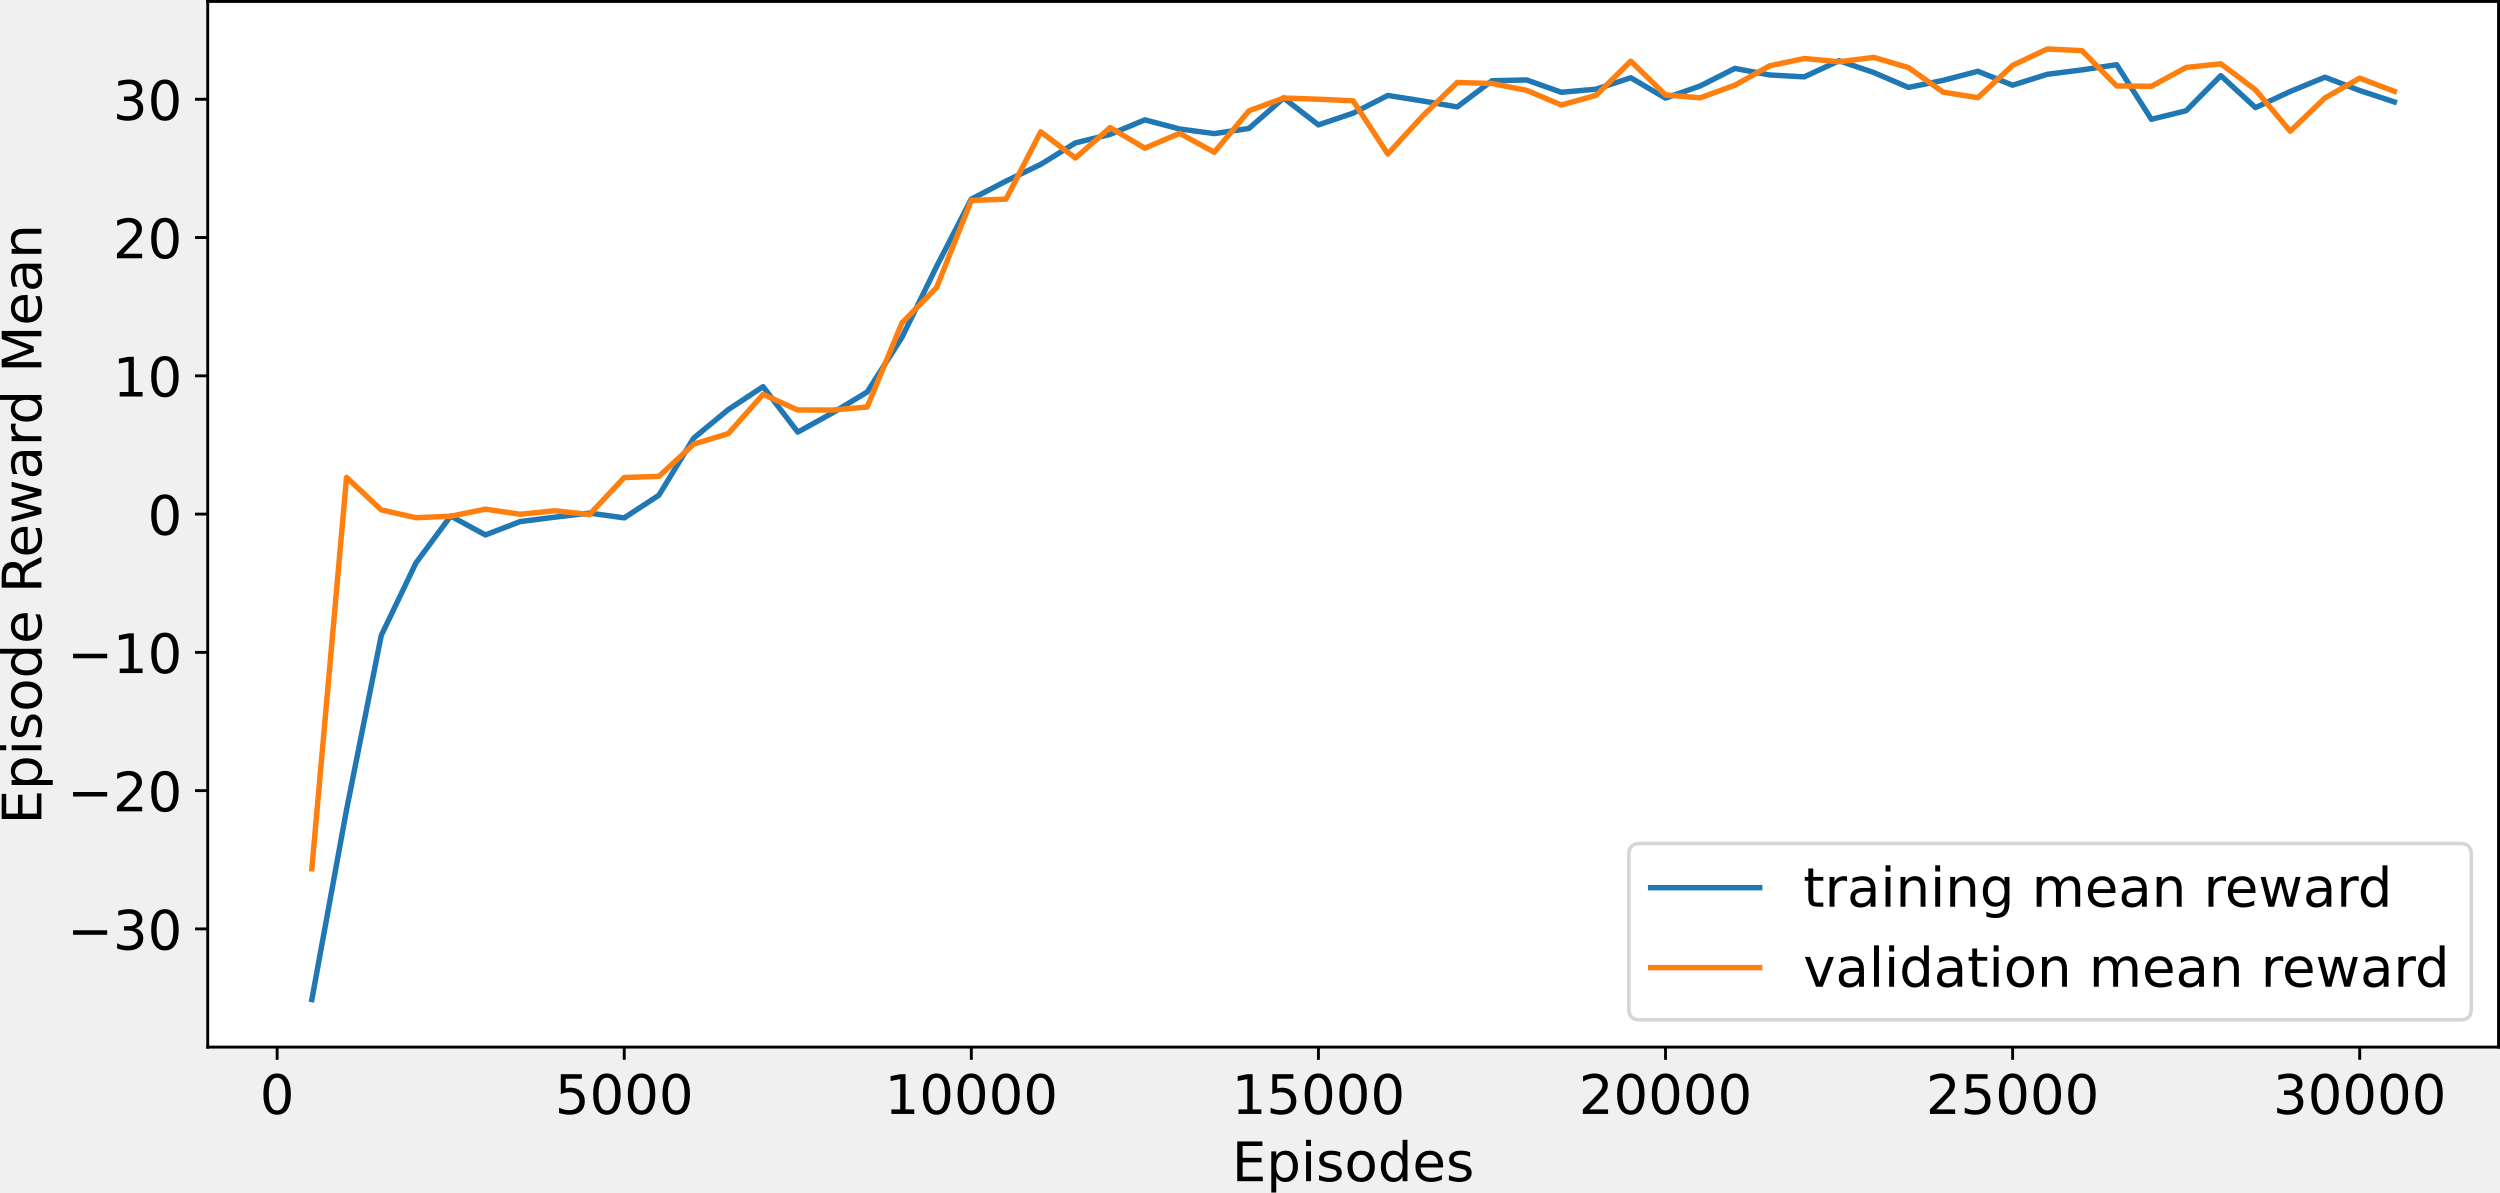
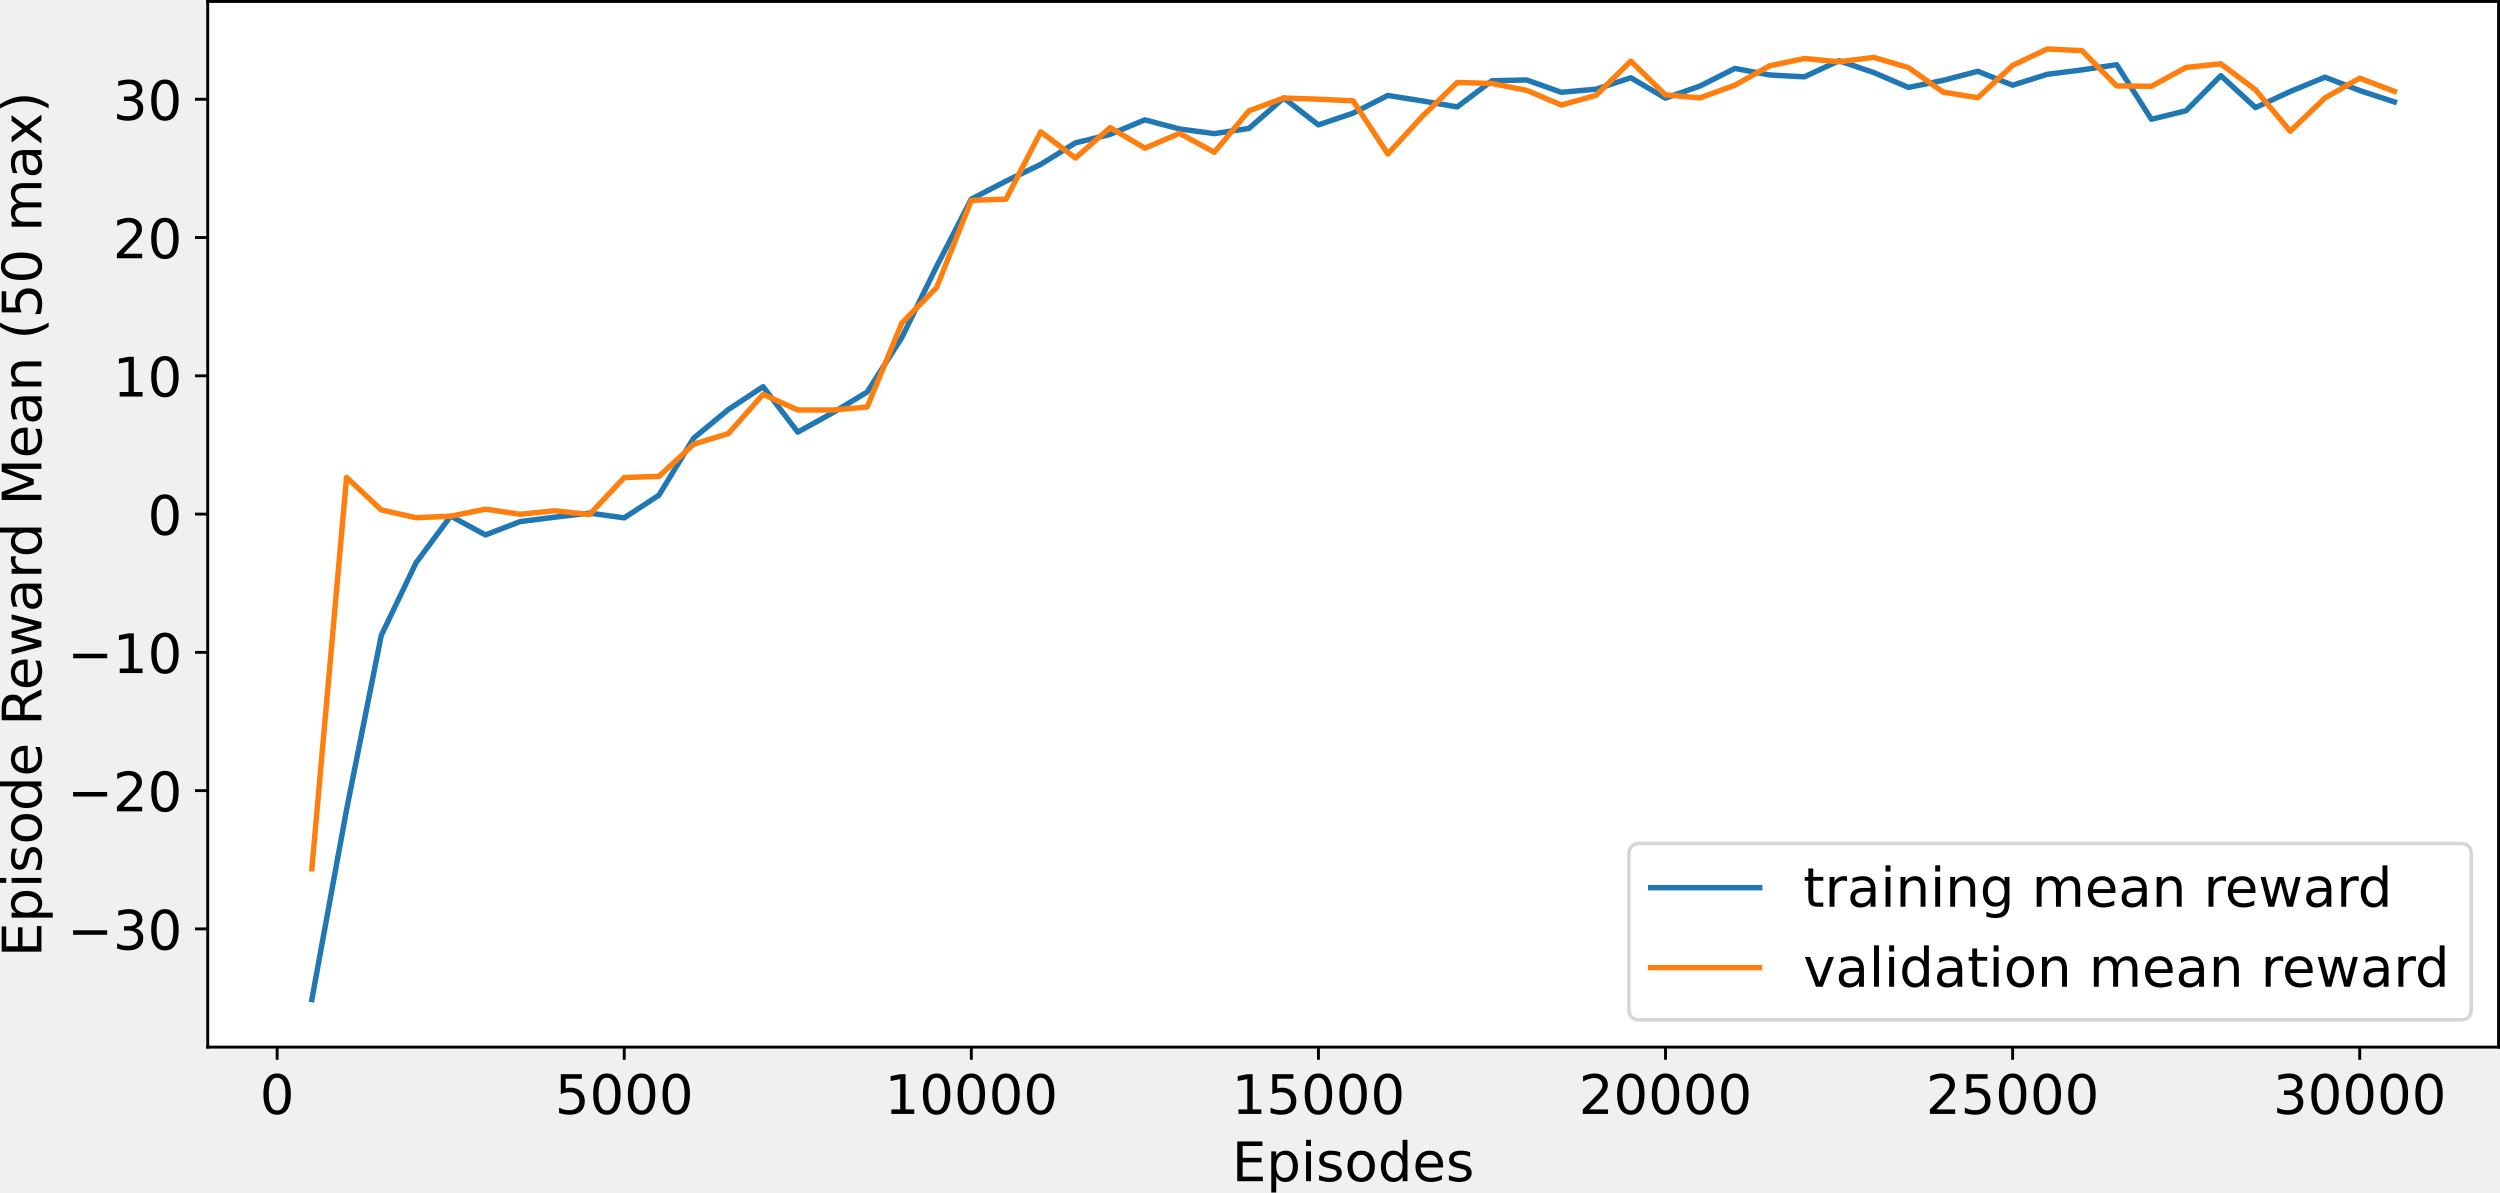
<svg xmlns="http://www.w3.org/2000/svg" xmlns:xlink="http://www.w3.org/1999/xlink" width="688.093pt" height="328.235pt" viewBox="0 0 688.093 328.235" version="1.1">
  <defs id="defs1">
    <style type="text/css" id="style1">*{stroke-linejoin: round; stroke-linecap: butt}</style>
  </defs>
  <g id="figure_1" transform="translate(-16.10696,-15.8)">
    <g id="axes_1">
      <g id="patch_2">
        <path d="M 73.28,304 H 703.8 V 16.2 H 73.28 Z" style="fill:#ffffff" id="path2" />
      </g>
      <g id="matplotlib.axis_1">
        <g id="xtick_1">
          <g id="line2d_1">
            <defs id="defs2">
-               <path id="m434ce4109f" d="M 0,0 V 3.5" style="stroke:#000000;stroke-width:0.8" />
+               <path id="m3d2d73fcfe" d="M 0,0 V 3.5" style="stroke:#000000;stroke-width:0.8" />
            </defs>
            <g id="g2">
-               <use xlink:href="#m434ce4109f" x="92.387" y="304" style="stroke:#000000;stroke-width:0.8" id="use2" />
+               <use xlink:href="#m3d2d73fcfe" x="92.387" y="304" style="stroke:#000000;stroke-width:0.8" id="use2" />
            </g>
          </g>
          <g id="text_1">
            <text style="font-style:normal;font-variant:normal;font-weight:normal;font-stretch:normal;font-size:15px;line-height:normal;font-family:'DejaVu Sans', 'Bitstream Vera Sans', 'Computer Modern Sans Serif', 'Lucida Grande', Verdana, Geneva, Lucid, Arial, Helvetica, 'Avant Garde', sans-serif;text-anchor:middle" x="92.387" y="322.398" id="text2">0</text>
          </g>
        </g>
        <g id="xtick_2">
          <g id="line2d_2">
            <g id="g3">
-               <use xlink:href="#m434ce4109f" x="187.92" y="304" style="stroke:#000000;stroke-width:0.8" id="use3" />
+               <use xlink:href="#m3d2d73fcfe" x="187.92" y="304" style="stroke:#000000;stroke-width:0.8" id="use3" />
            </g>
          </g>
          <g id="text_2">
            <text style="font-style:normal;font-variant:normal;font-weight:normal;font-stretch:normal;font-size:15px;line-height:normal;font-family:'DejaVu Sans', 'Bitstream Vera Sans', 'Computer Modern Sans Serif', 'Lucida Grande', Verdana, Geneva, Lucid, Arial, Helvetica, 'Avant Garde', sans-serif;text-anchor:middle" x="187.92" y="322.398" id="text3">5000</text>
          </g>
        </g>
        <g id="xtick_3">
          <g id="line2d_3">
            <g id="g4">
-               <use xlink:href="#m434ce4109f" x="283.453" y="304" style="stroke:#000000;stroke-width:0.8" id="use4" />
+               <use xlink:href="#m3d2d73fcfe" x="283.453" y="304" style="stroke:#000000;stroke-width:0.8" id="use4" />
            </g>
          </g>
          <g id="text_3">
            <text style="font-style:normal;font-variant:normal;font-weight:normal;font-stretch:normal;font-size:15px;line-height:normal;font-family:'DejaVu Sans', 'Bitstream Vera Sans', 'Computer Modern Sans Serif', 'Lucida Grande', Verdana, Geneva, Lucid, Arial, Helvetica, 'Avant Garde', sans-serif;text-anchor:middle" x="283.453" y="322.398" id="text4">10000</text>
          </g>
        </g>
        <g id="xtick_4">
          <g id="line2d_4">
            <g id="g5">
-               <use xlink:href="#m434ce4109f" x="378.987" y="304" style="stroke:#000000;stroke-width:0.8" id="use5" />
+               <use xlink:href="#m3d2d73fcfe" x="378.987" y="304" style="stroke:#000000;stroke-width:0.8" id="use5" />
            </g>
          </g>
          <g id="text_4">
            <text style="font-style:normal;font-variant:normal;font-weight:normal;font-stretch:normal;font-size:15px;line-height:normal;font-family:'DejaVu Sans', 'Bitstream Vera Sans', 'Computer Modern Sans Serif', 'Lucida Grande', Verdana, Geneva, Lucid, Arial, Helvetica, 'Avant Garde', sans-serif;text-anchor:middle" x="378.987" y="322.398" id="text5">15000</text>
          </g>
        </g>
        <g id="xtick_5">
          <g id="line2d_5">
            <g id="g6">
-               <use xlink:href="#m434ce4109f" x="474.52" y="304" style="stroke:#000000;stroke-width:0.8" id="use6" />
+               <use xlink:href="#m3d2d73fcfe" x="474.52" y="304" style="stroke:#000000;stroke-width:0.8" id="use6" />
            </g>
          </g>
          <g id="text_5">
            <text style="font-style:normal;font-variant:normal;font-weight:normal;font-stretch:normal;font-size:15px;line-height:normal;font-family:'DejaVu Sans', 'Bitstream Vera Sans', 'Computer Modern Sans Serif', 'Lucida Grande', Verdana, Geneva, Lucid, Arial, Helvetica, 'Avant Garde', sans-serif;text-anchor:middle" x="474.52" y="322.398" id="text6">20000</text>
          </g>
        </g>
        <g id="xtick_6">
          <g id="line2d_6">
            <g id="g7">
-               <use xlink:href="#m434ce4109f" x="570.053" y="304" style="stroke:#000000;stroke-width:0.8" id="use7" />
+               <use xlink:href="#m3d2d73fcfe" x="570.053" y="304" style="stroke:#000000;stroke-width:0.8" id="use7" />
            </g>
          </g>
          <g id="text_6">
            <text style="font-style:normal;font-variant:normal;font-weight:normal;font-stretch:normal;font-size:15px;line-height:normal;font-family:'DejaVu Sans', 'Bitstream Vera Sans', 'Computer Modern Sans Serif', 'Lucida Grande', Verdana, Geneva, Lucid, Arial, Helvetica, 'Avant Garde', sans-serif;text-anchor:middle" x="570.053" y="322.398" id="text7">25000</text>
          </g>
        </g>
        <g id="xtick_7">
          <g id="line2d_7">
            <g id="g8">
-               <use xlink:href="#m434ce4109f" x="665.587" y="304" style="stroke:#000000;stroke-width:0.8" id="use8" />
+               <use xlink:href="#m3d2d73fcfe" x="665.587" y="304" style="stroke:#000000;stroke-width:0.8" id="use8" />
            </g>
          </g>
          <g id="text_7">
            <text style="font-style:normal;font-variant:normal;font-weight:normal;font-stretch:normal;font-size:15px;line-height:normal;font-family:'DejaVu Sans', 'Bitstream Vera Sans', 'Computer Modern Sans Serif', 'Lucida Grande', Verdana, Geneva, Lucid, Arial, Helvetica, 'Avant Garde', sans-serif;text-anchor:middle" x="665.587" y="322.398" id="text8">30000</text>
          </g>
        </g>
        <g id="text_8">
          <text style="font-style:normal;font-variant:normal;font-weight:normal;font-stretch:normal;font-size:15px;line-height:normal;font-family:'DejaVu Sans', 'Bitstream Vera Sans', 'Computer Modern Sans Serif', 'Lucida Grande', Verdana, Geneva, Lucid, Arial, Helvetica, 'Avant Garde', sans-serif;text-anchor:middle" x="388.54" y="340.915" id="text9">Episodes</text>
        </g>
      </g>
      <g id="matplotlib.axis_2">
        <g id="ytick_1">
          <g id="line2d_8">
            <defs id="defs9">
-               <path id="m10890b7609" d="M 0,0 H -3.5" style="stroke:#000000;stroke-width:0.8" />
+               <path id="ma1178508d7" d="M 0,0 H -3.5" style="stroke:#000000;stroke-width:0.8" />
            </defs>
            <g id="g9">
-               <use xlink:href="#m10890b7609" x="73.28" y="271.471" style="stroke:#000000;stroke-width:0.8" id="use9" />
+               <use xlink:href="#ma1178508d7" x="73.28" y="271.471" style="stroke:#000000;stroke-width:0.8" id="use9" />
            </g>
          </g>
          <g id="text_9">
            <text style="font-style:normal;font-variant:normal;font-weight:normal;font-stretch:normal;font-size:15px;line-height:normal;font-family:'DejaVu Sans', 'Bitstream Vera Sans', 'Computer Modern Sans Serif', 'Lucida Grande', Verdana, Geneva, Lucid, Arial, Helvetica, 'Avant Garde', sans-serif;text-anchor:end" x="66.28" y="277.17" id="text10">−30</text>
          </g>
        </g>
        <g id="ytick_2">
          <g id="line2d_9">
            <g id="g10">
-               <use xlink:href="#m10890b7609" x="73.28" y="233.413" style="stroke:#000000;stroke-width:0.8" id="use10" />
+               <use xlink:href="#ma1178508d7" x="73.28" y="233.413" style="stroke:#000000;stroke-width:0.8" id="use10" />
            </g>
          </g>
          <g id="text_10">
            <text style="font-style:normal;font-variant:normal;font-weight:normal;font-stretch:normal;font-size:15px;line-height:normal;font-family:'DejaVu Sans', 'Bitstream Vera Sans', 'Computer Modern Sans Serif', 'Lucida Grande', Verdana, Geneva, Lucid, Arial, Helvetica, 'Avant Garde', sans-serif;text-anchor:end" x="66.28" y="239.112" id="text11">−20</text>
          </g>
        </g>
        <g id="ytick_3">
          <g id="line2d_10">
            <g id="g11">
-               <use xlink:href="#m10890b7609" x="73.28" y="195.356" style="stroke:#000000;stroke-width:0.8" id="use11" />
+               <use xlink:href="#ma1178508d7" x="73.28" y="195.356" style="stroke:#000000;stroke-width:0.8" id="use11" />
            </g>
          </g>
          <g id="text_11">
            <text style="font-style:normal;font-variant:normal;font-weight:normal;font-stretch:normal;font-size:15px;line-height:normal;font-family:'DejaVu Sans', 'Bitstream Vera Sans', 'Computer Modern Sans Serif', 'Lucida Grande', Verdana, Geneva, Lucid, Arial, Helvetica, 'Avant Garde', sans-serif;text-anchor:end" x="66.28" y="201.054" id="text12">−10</text>
          </g>
        </g>
        <g id="ytick_4">
          <g id="line2d_11">
            <g id="g12">
-               <use xlink:href="#m10890b7609" x="73.28" y="157.298" style="stroke:#000000;stroke-width:0.8" id="use12" />
+               <use xlink:href="#ma1178508d7" x="73.28" y="157.298" style="stroke:#000000;stroke-width:0.8" id="use12" />
            </g>
          </g>
          <g id="text_12">
            <text style="font-style:normal;font-variant:normal;font-weight:normal;font-stretch:normal;font-size:15px;line-height:normal;font-family:'DejaVu Sans', 'Bitstream Vera Sans', 'Computer Modern Sans Serif', 'Lucida Grande', Verdana, Geneva, Lucid, Arial, Helvetica, 'Avant Garde', sans-serif;text-anchor:end" x="66.28" y="162.997" id="text13">0</text>
          </g>
        </g>
        <g id="ytick_5">
          <g id="line2d_12">
            <g id="g13">
-               <use xlink:href="#m10890b7609" x="73.28" y="119.24" style="stroke:#000000;stroke-width:0.8" id="use13" />
+               <use xlink:href="#ma1178508d7" x="73.28" y="119.24" style="stroke:#000000;stroke-width:0.8" id="use13" />
            </g>
          </g>
          <g id="text_13">
            <text style="font-style:normal;font-variant:normal;font-weight:normal;font-stretch:normal;font-size:15px;line-height:normal;font-family:'DejaVu Sans', 'Bitstream Vera Sans', 'Computer Modern Sans Serif', 'Lucida Grande', Verdana, Geneva, Lucid, Arial, Helvetica, 'Avant Garde', sans-serif;text-anchor:end" x="66.28" y="124.939" id="text14">10</text>
          </g>
        </g>
        <g id="ytick_6">
          <g id="line2d_13">
            <g id="g14">
-               <use xlink:href="#m10890b7609" x="73.28" y="81.182" style="stroke:#000000;stroke-width:0.8" id="use14" />
+               <use xlink:href="#ma1178508d7" x="73.28" y="81.182" style="stroke:#000000;stroke-width:0.8" id="use14" />
            </g>
          </g>
          <g id="text_14">
            <text style="font-style:normal;font-variant:normal;font-weight:normal;font-stretch:normal;font-size:15px;line-height:normal;font-family:'DejaVu Sans', 'Bitstream Vera Sans', 'Computer Modern Sans Serif', 'Lucida Grande', Verdana, Geneva, Lucid, Arial, Helvetica, 'Avant Garde', sans-serif;text-anchor:end" x="66.28" y="86.881" id="text15">20</text>
          </g>
        </g>
        <g id="ytick_7">
          <g id="line2d_14">
            <g id="g15">
-               <use xlink:href="#m10890b7609" x="73.28" y="43.124" style="stroke:#000000;stroke-width:0.8" id="use15" />
+               <use xlink:href="#ma1178508d7" x="73.28" y="43.124" style="stroke:#000000;stroke-width:0.8" id="use15" />
            </g>
          </g>
          <g id="text_15">
            <text style="font-style:normal;font-variant:normal;font-weight:normal;font-stretch:normal;font-size:15px;line-height:normal;font-family:'DejaVu Sans', 'Bitstream Vera Sans', 'Computer Modern Sans Serif', 'Lucida Grande', Verdana, Geneva, Lucid, Arial, Helvetica, 'Avant Garde', sans-serif;text-anchor:end" x="66.28" y="48.823" id="text16">30</text>
          </g>
        </g>
        <g id="text_16">
-           <text style="font-style:normal;font-variant:normal;font-weight:normal;font-stretch:normal;font-size:15px;line-height:normal;font-family:'DejaVu Sans', 'Bitstream Vera Sans', 'Computer Modern Sans Serif', 'Lucida Grande', Verdana, Geneva, Lucid, Arial, Helvetica, 'Avant Garde', sans-serif;text-anchor:middle" x="27.503" y="160.1" transform="rotate(-90,27.50344,160.1)" id="text17">Episode Reward Mean</text>
+           <text style="font-style:normal;font-variant:normal;font-weight:normal;font-stretch:normal;font-size:15px;line-height:normal;font-family:'DejaVu Sans', 'Bitstream Vera Sans', 'Computer Modern Sans Serif', 'Lucida Grande', Verdana, Geneva, Lucid, Arial, Helvetica, 'Avant Garde', sans-serif;text-anchor:middle" x="27.503" y="160.1" transform="rotate(-90,27.50344,160.1)" id="text17">Episode Reward Mean (50 max)</text>
        </g>
      </g>
      <g id="line2d_15">
-         <path d="m 101.94,290.918 9.553,-52.267 9.553,-47.962 9.553,-19.964 9.553,-12.885 9.553,5.192 9.553,-3.675 9.553,-1.211 9.553,-1.119 9.553,1.307 9.553,-6.243 9.553,-15.698 9.553,-7.882 9.553,-6.279 9.553,12.5 9.553,-5.287 9.553,-5.746 9.553,-15.025 9.553,-19.536 9.553,-18.537 9.553,-4.958 9.553,-4.6 9.553,-5.921 9.553,-2.337 9.553,-4.002 9.553,2.516 9.553,1.274 9.553,-1.43 9.553,-8.368 9.553,7.396 9.553,-3.229 9.553,-4.873 9.553,1.519 9.553,1.638 9.553,-7.203 9.553,-0.217 9.553,3.392 9.553,-0.851 9.553,-3.146 9.553,5.609 9.553,-3.352 9.553,-4.829 9.553,1.803 9.553,0.521 9.553,-4.442 9.553,3.246 9.553,4.109 9.553,-1.948 9.553,-2.495 9.553,3.827 9.553,-3.002 9.553,-1.21 9.553,-1.431 9.553,15.022 9.553,-2.349 9.553,-9.659 9.553,8.803 9.553,-4.441 9.553,-3.937 9.553,3.664 9.553,3.144" clip-path="url(#pc295e8f3f8)" style="fill:none;stroke:#1f77b4;stroke-width:1.5;stroke-linecap:square" id="path17" />
+         <path d="m 101.94,290.918 9.553,-52.267 9.553,-47.962 9.553,-19.964 9.553,-12.885 9.553,5.192 9.553,-3.675 9.553,-1.211 9.553,-1.119 9.553,1.307 9.553,-6.243 9.553,-15.698 9.553,-7.882 9.553,-6.279 9.553,12.5 9.553,-5.287 9.553,-5.746 9.553,-15.025 9.553,-19.536 9.553,-18.537 9.553,-4.958 9.553,-4.6 9.553,-5.921 9.553,-2.337 9.553,-4.002 9.553,2.516 9.553,1.274 9.553,-1.43 9.553,-8.368 9.553,7.396 9.553,-3.229 9.553,-4.873 9.553,1.519 9.553,1.638 9.553,-7.203 9.553,-0.217 9.553,3.392 9.553,-0.851 9.553,-3.146 9.553,5.609 9.553,-3.352 9.553,-4.829 9.553,1.803 9.553,0.521 9.553,-4.442 9.553,3.246 9.553,4.109 9.553,-1.948 9.553,-2.495 9.553,3.827 9.553,-3.002 9.553,-1.21 9.553,-1.431 9.553,15.022 9.553,-2.349 9.553,-9.659 9.553,8.803 9.553,-4.441 9.553,-3.937 9.553,3.664 9.553,3.144" clip-path="url(#pd86d377372)" style="fill:none;stroke:#1f77b4;stroke-width:1.5;stroke-linecap:square" id="path17" />
      </g>
      <g id="line2d_16">
-         <path d="m 101.94,254.923 9.553,-107.726 9.553,8.948 9.553,2.145 9.553,-0.408 9.553,-1.942 9.553,1.403 9.553,-0.959 9.553,1.028 9.553,-10.18 9.553,-0.32 9.553,-8.871 9.553,-2.911 9.553,-10.776 9.553,4.278 9.553,0.028 9.553,-0.84 9.553,-23.132 9.553,-9.746 9.553,-23.997 9.553,-0.331 9.553,-18.531 9.553,7.201 9.553,-8.367 9.553,5.668 9.553,-4.096 9.553,5.215 9.553,-11.408 9.553,-3.523 9.553,0.335 9.553,0.441 9.553,14.637 9.553,-10.423 9.553,-9.263 9.553,0.274 9.553,1.889 9.553,4.041 9.553,-2.665 9.553,-9.411 9.553,9.295 9.553,0.807 9.553,-3.487 9.553,-5.324 9.553,-2.013 9.553,0.89 9.553,-1.202 9.553,2.806 9.553,6.755 9.553,1.536 9.553,-8.889 9.553,-4.521 9.553,0.458 9.553,9.707 9.553,0.108 9.553,-5.192 9.553,-1.004 9.553,7.16 9.553,11.401 9.553,-9.152 9.553,-5.459 9.553,3.63" clip-path="url(#pc295e8f3f8)" style="fill:none;stroke:#ff7f0e;stroke-width:1.5;stroke-linecap:square" id="path18" />
+         <path d="m 101.94,254.923 9.553,-107.726 9.553,8.948 9.553,2.145 9.553,-0.408 9.553,-1.942 9.553,1.403 9.553,-0.959 9.553,1.028 9.553,-10.18 9.553,-0.32 9.553,-8.871 9.553,-2.911 9.553,-10.776 9.553,4.278 9.553,0.028 9.553,-0.84 9.553,-23.132 9.553,-9.746 9.553,-23.997 9.553,-0.331 9.553,-18.531 9.553,7.201 9.553,-8.367 9.553,5.668 9.553,-4.096 9.553,5.215 9.553,-11.408 9.553,-3.523 9.553,0.335 9.553,0.441 9.553,14.637 9.553,-10.423 9.553,-9.263 9.553,0.274 9.553,1.889 9.553,4.041 9.553,-2.665 9.553,-9.411 9.553,9.295 9.553,0.807 9.553,-3.487 9.553,-5.324 9.553,-2.013 9.553,0.89 9.553,-1.202 9.553,2.806 9.553,6.755 9.553,1.536 9.553,-8.889 9.553,-4.521 9.553,0.458 9.553,9.707 9.553,0.108 9.553,-5.192 9.553,-1.004 9.553,7.16 9.553,11.401 9.553,-9.152 9.553,-5.459 9.553,3.63" clip-path="url(#pd86d377372)" style="fill:none;stroke:#ff7f0e;stroke-width:1.5;stroke-linecap:square" id="path18" />
      </g>
      <g id="patch_3">
        <path d="M 73.28,304 V 16.2" style="fill:none;stroke:#000000;stroke-width:0.8;stroke-linecap:square;stroke-linejoin:miter" id="path19" />
      </g>
      <g id="patch_4">
        <path d="M 703.8,304 V 16.2" style="fill:none;stroke:#000000;stroke-width:0.8;stroke-linecap:square;stroke-linejoin:miter" id="path20" />
      </g>
      <g id="patch_5">
        <path d="M 73.28,304 H 703.8" style="fill:none;stroke:#000000;stroke-width:0.8;stroke-linecap:square;stroke-linejoin:miter" id="path21" />
      </g>
      <g id="patch_6">
        <path d="M 73.28,16.2 H 703.8" style="fill:none;stroke:#000000;stroke-width:0.8;stroke-linecap:square;stroke-linejoin:miter" id="path22" />
      </g>
      <g id="legend_1">
        <g id="patch_7">
          <path d="M 467.43,296.5 H 693.3 q 3,0 3,-3 v -42.534 q 0,-3 -3,-3 H 467.43 q -3,0 -3,3 V 293.5 q 0,3 3,3 z" style="opacity:0.8;fill:#ffffff;stroke:#cccccc;stroke-linejoin:miter" id="path23" />
        </g>
        <g id="line2d_17">
          <path d="m 470.43,260.113 h 15 15" style="fill:none;stroke:#1f77b4;stroke-width:1.5;stroke-linecap:square" id="path24" />
        </g>
        <g id="text_17">
          <text style="font-style:normal;font-variant:normal;font-weight:normal;font-stretch:normal;font-size:15px;line-height:normal;font-family:'DejaVu Sans', 'Bitstream Vera Sans', 'Computer Modern Sans Serif', 'Lucida Grande', Verdana, Geneva, Lucid, Arial, Helvetica, 'Avant Garde', sans-serif;text-anchor:start" x="512.43" y="265.363" id="text24">training mean reward</text>
        </g>
        <g id="line2d_18">
          <path d="m 470.43,282.13 h 15 15" style="fill:none;stroke:#ff7f0e;stroke-width:1.5;stroke-linecap:square" id="path25" />
        </g>
        <g id="text_18">
          <text style="font-style:normal;font-variant:normal;font-weight:normal;font-stretch:normal;font-size:15px;line-height:normal;font-family:'DejaVu Sans', 'Bitstream Vera Sans', 'Computer Modern Sans Serif', 'Lucida Grande', Verdana, Geneva, Lucid, Arial, Helvetica, 'Avant Garde', sans-serif;text-anchor:start" x="512.43" y="287.38" id="text25">validation mean reward</text>
        </g>
      </g>
    </g>
  </g>
  <defs id="defs25">
-     <clipPath id="pc295e8f3f8">
+     <clipPath id="pd86d377372">
      <rect x="73.28" y="16.2" width="630.52" height="287.8" id="rect25" />
    </clipPath>
  </defs>
</svg>
